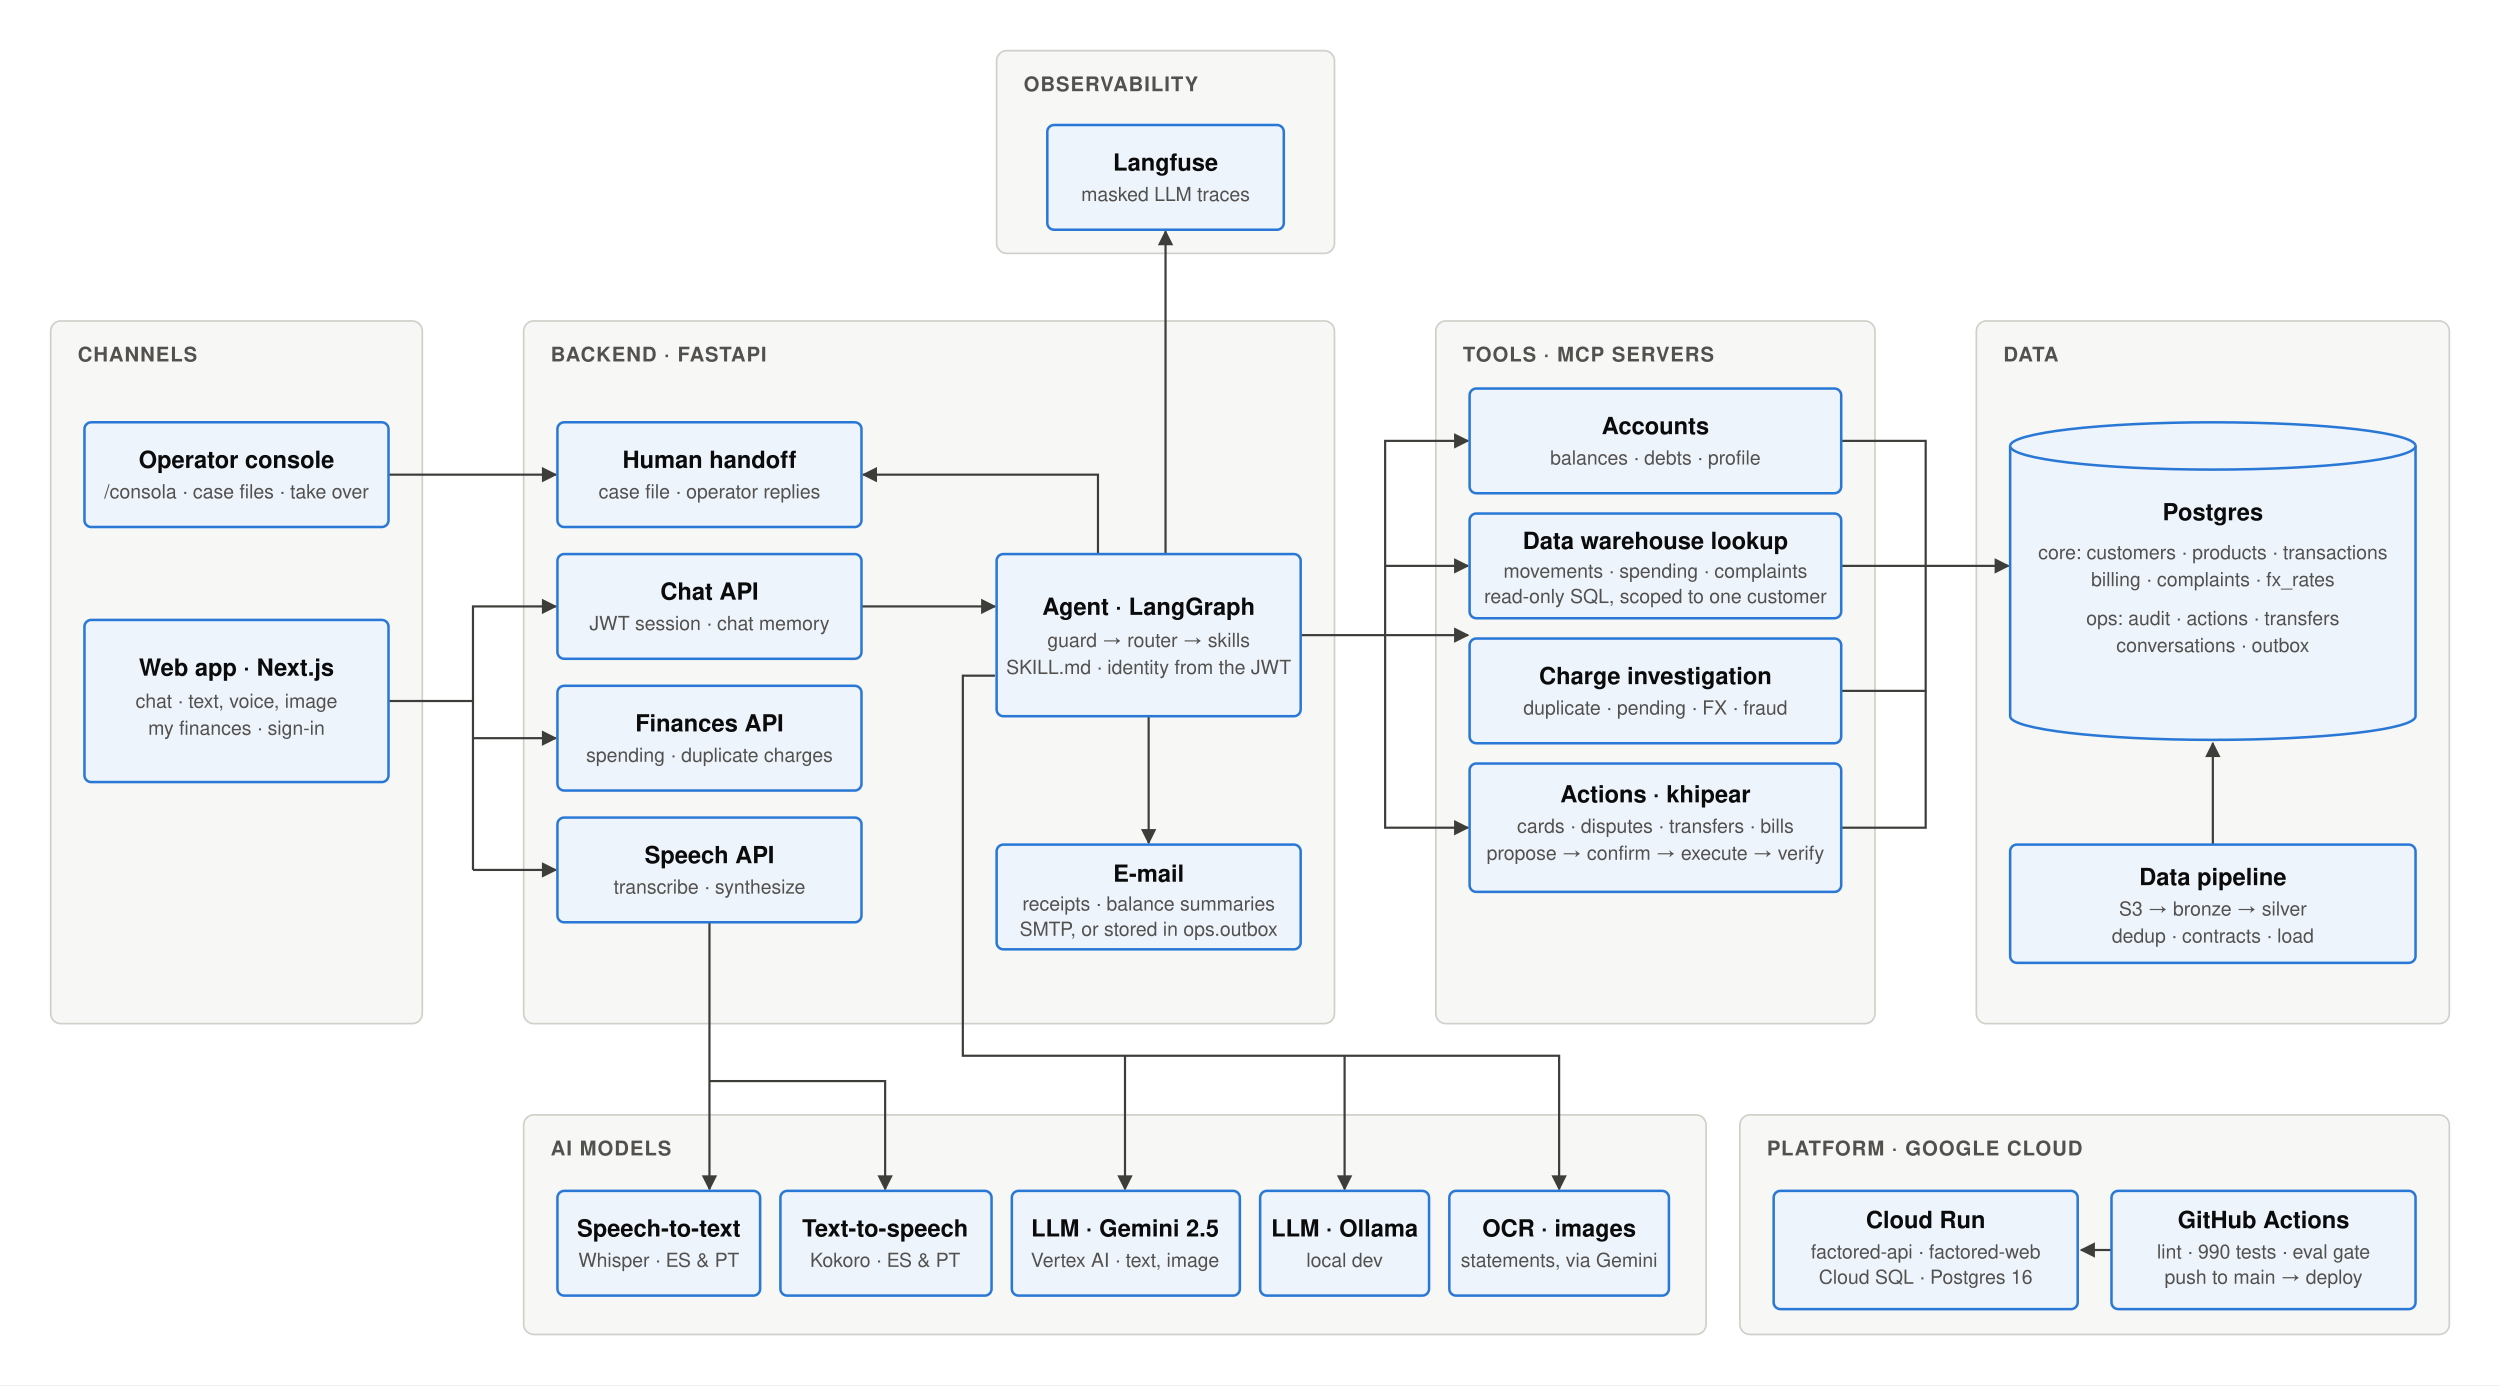
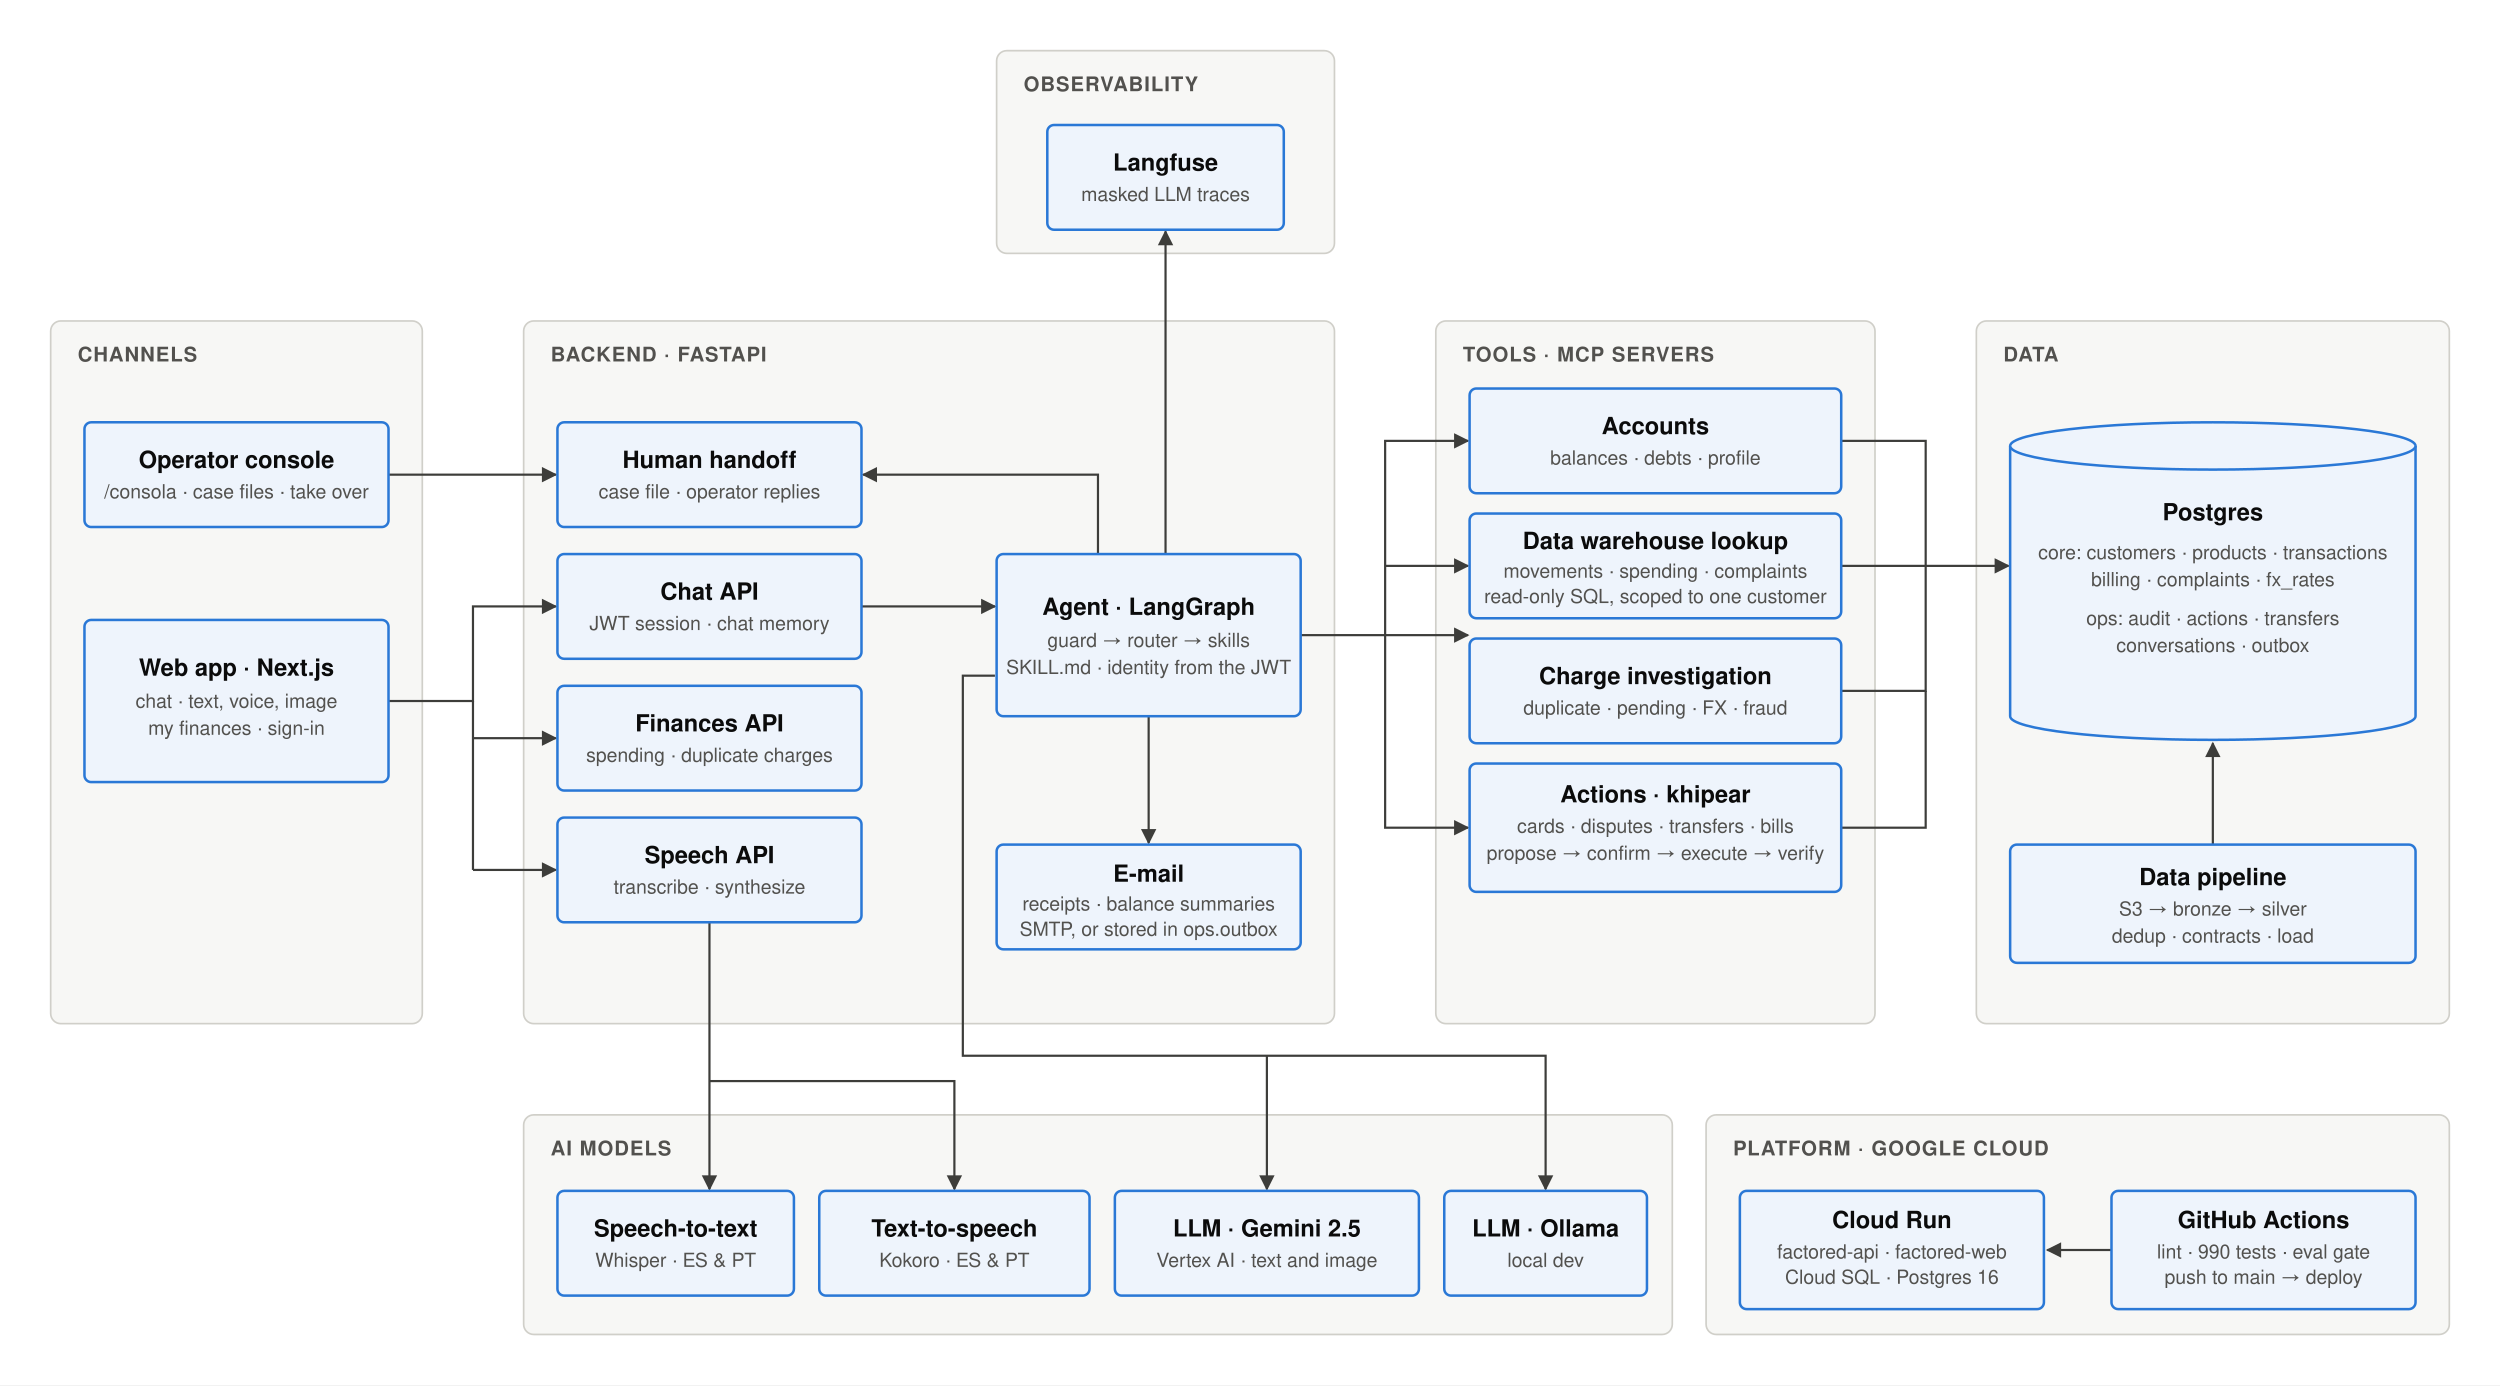
<svg xmlns="http://www.w3.org/2000/svg" viewBox="0 0 1480 820" width="1480" height="820" role="img" aria-label="Component architecture">
  <defs>
    <marker id="arrow" viewBox="0 0 10 10" refX="9" refY="5" markerWidth="7" markerHeight="7" orient="auto-start-reverse">
      <path d="M0,0 L10,5 L0,10 z" fill="#3d3d3a" />
    </marker>
    <style>
      text { font-family: -apple-system, "Segoe UI", Helvetica, Arial, sans-serif; text-anchor: middle; }
      .group { fill: #f7f7f5; stroke: #d0cfc9; }
      .group-title { font-size: 12px; font-weight: 600; fill: #52514e; letter-spacing: 0.6px; text-anchor: start; }
      .built { fill: #eef4fc; stroke: #2a78d6; stroke-width: 1.5; }
      .name { font-size: 14px; font-weight: 600; fill: #0b0b0b; }
      .note { font-size: 11.5px; fill: #52514e; }
      .edge { fill: none; stroke: #3d3d3a; stroke-width: 1.3; }
    </style>
  </defs>
  <rect width="1480" height="820" fill="#ffffff" />
  <rect class="group" x="590" y="30" width="200" height="120" rx="6" />
  <text class="group-title" x="606" y="54">OBSERVABILITY</text>
  <rect class="group" x="30" y="190" width="220" height="416" rx="6" />
  <text class="group-title" x="46" y="214">CHANNELS</text>
  <rect class="group" x="310" y="190" width="480" height="416" rx="6" />
  <text class="group-title" x="326" y="214">BACKEND · FASTAPI</text>
  <rect class="group" x="850" y="190" width="260" height="416" rx="6" />
  <text class="group-title" x="866" y="214">TOOLS · MCP SERVERS</text>
  <rect class="group" x="1170" y="190" width="280" height="416" rx="6" />
  <text class="group-title" x="1186" y="214">DATA</text>
-   <rect class="group" x="310" y="660" width="700" height="130" rx="6" />
+   <rect class="group" x="310" y="660" width="680" height="130" rx="6" />
  <text class="group-title" x="326" y="684">AI MODELS</text>
-   <rect class="group" x="1030" y="660" width="420" height="130" rx="6" />
-   <text class="group-title" x="1046" y="684">PLATFORM · GOOGLE CLOUD</text>
+   <rect class="group" x="1010" y="660" width="440" height="130" rx="6" />
+   <text class="group-title" x="1026" y="684">PLATFORM · GOOGLE CLOUD</text>
  <path class="edge" d="M230,281 H329" marker-end="url(#arrow)" />
  <path class="edge" d="M230,415 H280 V359 H329" marker-end="url(#arrow)" />
  <path class="edge" d="M280,415 V515" />
  <path class="edge" d="M280,437 H329" marker-end="url(#arrow)" />
  <path class="edge" d="M280,515 H329" marker-end="url(#arrow)" />
  <path class="edge" d="M510,359 H589" marker-end="url(#arrow)" />
  <path class="edge" d="M650,328 V281 H511" marker-end="url(#arrow)" />
  <path class="edge" d="M690,328 V137" marker-end="url(#arrow)" />
  <path class="edge" d="M680,424 V499" marker-end="url(#arrow)" />
  <path class="edge" d="M770,376 H820" />
  <path class="edge" d="M820,376 V261 H869" marker-end="url(#arrow)" />
  <path class="edge" d="M820,335 H869" marker-end="url(#arrow)" />
  <path class="edge" d="M820,376 H869" marker-end="url(#arrow)" />
  <path class="edge" d="M820,376 V490 H869" marker-end="url(#arrow)" />
  <path class="edge" d="M1090,261 H1140 V335" />
  <path class="edge" d="M1090,335 H1189" marker-end="url(#arrow)" />
  <path class="edge" d="M1090,409 H1140 V335" />
  <path class="edge" d="M1090,490 H1140 V409" />
  <path class="edge" d="M1310,500 V440" marker-end="url(#arrow)" />
  <path class="edge" d="M420,546 V704" marker-end="url(#arrow)" />
-   <path class="edge" d="M420,640 H524 V704" marker-end="url(#arrow)" />
-   <path class="edge" d="M589,400 H570 V625 H923 V704" marker-end="url(#arrow)" />
-   <path class="edge" d="M666,625 V704" marker-end="url(#arrow)" />
-   <path class="edge" d="M796,625 V704" marker-end="url(#arrow)" />
-   <path class="edge" d="M1250,740 H1232" marker-end="url(#arrow)" />
+   <path class="edge" d="M420,640 H565 V704" marker-end="url(#arrow)" />
+   <path class="edge" d="M589,400 H570 V625 H915 V704" marker-end="url(#arrow)" />
+   <path class="edge" d="M750,625 V704" marker-end="url(#arrow)" />
+   <path class="edge" d="M1250,740 H1212" marker-end="url(#arrow)" />
  <rect class="built" x="620" y="74" width="140" height="62" rx="4" />
  <text class="name" x="690" y="101">Langfuse</text>
  <text class="note" x="690" y="119">masked LLM traces</text>
  <rect class="built" x="50" y="250" width="180" height="62" rx="4" />
  <text class="name" x="140" y="277">Operator console</text>
  <text class="note" x="140" y="295">/consola · case files · take over</text>
  <rect class="built" x="50" y="367" width="180" height="96" rx="4" />
  <text class="name" x="140" y="400">Web app · Next.js</text>
  <text class="note" x="140" y="419">chat · text, voice, image</text>
  <text class="note" x="140" y="435">my finances · sign-in</text>
  <rect class="built" x="330" y="250" width="180" height="62" rx="4" />
  <text class="name" x="420" y="277">Human handoff</text>
  <text class="note" x="420" y="295">case file · operator replies</text>
  <rect class="built" x="330" y="328" width="180" height="62" rx="4" />
  <text class="name" x="420" y="355">Chat API</text>
  <text class="note" x="420" y="373">JWT session · chat memory</text>
  <rect class="built" x="330" y="406" width="180" height="62" rx="4" />
  <text class="name" x="420" y="433">Finances API</text>
  <text class="note" x="420" y="451">spending · duplicate charges</text>
  <rect class="built" x="330" y="484" width="180" height="62" rx="4" />
  <text class="name" x="420" y="511">Speech API</text>
  <text class="note" x="420" y="529">transcribe · synthesize</text>
  <rect class="built" x="590" y="328" width="180" height="96" rx="4" />
  <text class="name" x="680" y="364">Agent · LangGraph</text>
  <text class="note" x="680" y="383">guard → router → skills</text>
  <text class="note" x="680" y="399">SKILL.md · identity from the JWT</text>
  <rect class="built" x="590" y="500" width="180" height="62" rx="4" />
  <text class="name" x="680" y="522">E-mail</text>
  <text class="note" x="680" y="539">receipts · balance summaries</text>
  <text class="note" x="680" y="554">SMTP, or stored in ops.outbox</text>
  <rect class="built" x="870" y="230" width="220" height="62" rx="4" />
  <text class="name" x="980" y="257">Accounts</text>
  <text class="note" x="980" y="275">balances · debts · profile</text>
  <rect class="built" x="870" y="304" width="220" height="62" rx="4" />
  <text class="name" x="980" y="325">Data warehouse lookup</text>
  <text class="note" x="980" y="342">movements · spending · complaints</text>
  <text class="note" x="980" y="357">read-only SQL, scoped to one customer</text>
  <rect class="built" x="870" y="378" width="220" height="62" rx="4" />
  <text class="name" x="980" y="405">Charge investigation</text>
  <text class="note" x="980" y="423">duplicate · pending · FX · fraud</text>
  <rect class="built" x="870" y="452" width="220" height="76" rx="4" />
  <text class="name" x="980" y="475">Actions · khipear</text>
  <text class="note" x="980" y="493">cards · disputes · transfers · bills</text>
  <text class="note" x="980" y="509">propose → confirm → execute → verify</text>
  <path class="built" d="M1190,264 a120,14 0 0 1 240,0 v160 a120,14 0 0 1 -240,0 z" />
  <path class="built" d="M1190,264 a120,14 0 0 0 240,0" fill="none" />
  <text class="name" x="1310" y="308">Postgres</text>
  <text class="note" x="1310" y="331">core: customers · products · transactions</text>
  <text class="note" x="1310" y="347">billing · complaints · fx_rates</text>
  <text class="note" x="1310" y="370">ops: audit · actions · transfers</text>
  <text class="note" x="1310" y="386">conversations · outbox</text>
  <rect class="built" x="1190" y="500" width="240" height="70" rx="4" />
  <text class="name" x="1310" y="524">Data pipeline</text>
  <text class="note" x="1310" y="542">S3 → bronze → silver</text>
  <text class="note" x="1310" y="558">dedup · contracts · load</text>
-   <rect class="built" x="330" y="705" width="120" height="62" rx="4" />
-   <text class="name" x="390" y="732">Speech-to-text</text>
-   <text class="note" x="390" y="750">Whisper · ES &amp; PT</text>
-   <rect class="built" x="462" y="705" width="125" height="62" rx="4" />
-   <text class="name" x="524" y="732">Text-to-speech</text>
-   <text class="note" x="524" y="750">Kokoro · ES &amp; PT</text>
-   <rect class="built" x="599" y="705" width="135" height="62" rx="4" />
-   <text class="name" x="666" y="732">LLM · Gemini 2.5</text>
-   <text class="note" x="666" y="750">Vertex AI · text, image</text>
-   <rect class="built" x="746" y="705" width="100" height="62" rx="4" />
-   <text class="name" x="796" y="732">LLM · Ollama</text>
-   <text class="note" x="796" y="750">local dev</text>
-   <rect class="built" x="858" y="705" width="130" height="62" rx="4" />
-   <text class="name" x="923" y="732">OCR · images</text>
-   <text class="note" x="923" y="750">statements, via Gemini</text>
-   <rect class="built" x="1050" y="705" width="180" height="70" rx="4" />
-   <text class="name" x="1140" y="727">Cloud Run</text>
-   <text class="note" x="1140" y="745">factored-api · factored-web</text>
-   <text class="note" x="1140" y="760">Cloud SQL · Postgres 16</text>
+   <rect class="built" x="330" y="705" width="140" height="62" rx="4" />
+   <text class="name" x="400" y="732">Speech-to-text</text>
+   <text class="note" x="400" y="750">Whisper · ES &amp; PT</text>
+   <rect class="built" x="485" y="705" width="160" height="62" rx="4" />
+   <text class="name" x="565" y="732">Text-to-speech</text>
+   <text class="note" x="565" y="750">Kokoro · ES &amp; PT</text>
+   <rect class="built" x="660" y="705" width="180" height="62" rx="4" />
+   <text class="name" x="750" y="732">LLM · Gemini 2.5</text>
+   <text class="note" x="750" y="750">Vertex AI · text and image</text>
+   <rect class="built" x="855" y="705" width="120" height="62" rx="4" />
+   <text class="name" x="915" y="732">LLM · Ollama</text>
+   <text class="note" x="915" y="750">local dev</text>
+   <rect class="built" x="1030" y="705" width="180" height="70" rx="4" />
+   <text class="name" x="1120" y="727">Cloud Run</text>
+   <text class="note" x="1120" y="745">factored-api · factored-web</text>
+   <text class="note" x="1120" y="760">Cloud SQL · Postgres 16</text>
  <rect class="built" x="1250" y="705" width="180" height="70" rx="4" />
  <text class="name" x="1340" y="727">GitHub Actions</text>
  <text class="note" x="1340" y="745">lint · 990 tests · eval gate</text>
  <text class="note" x="1340" y="760">push to main → deploy</text>
</svg>
